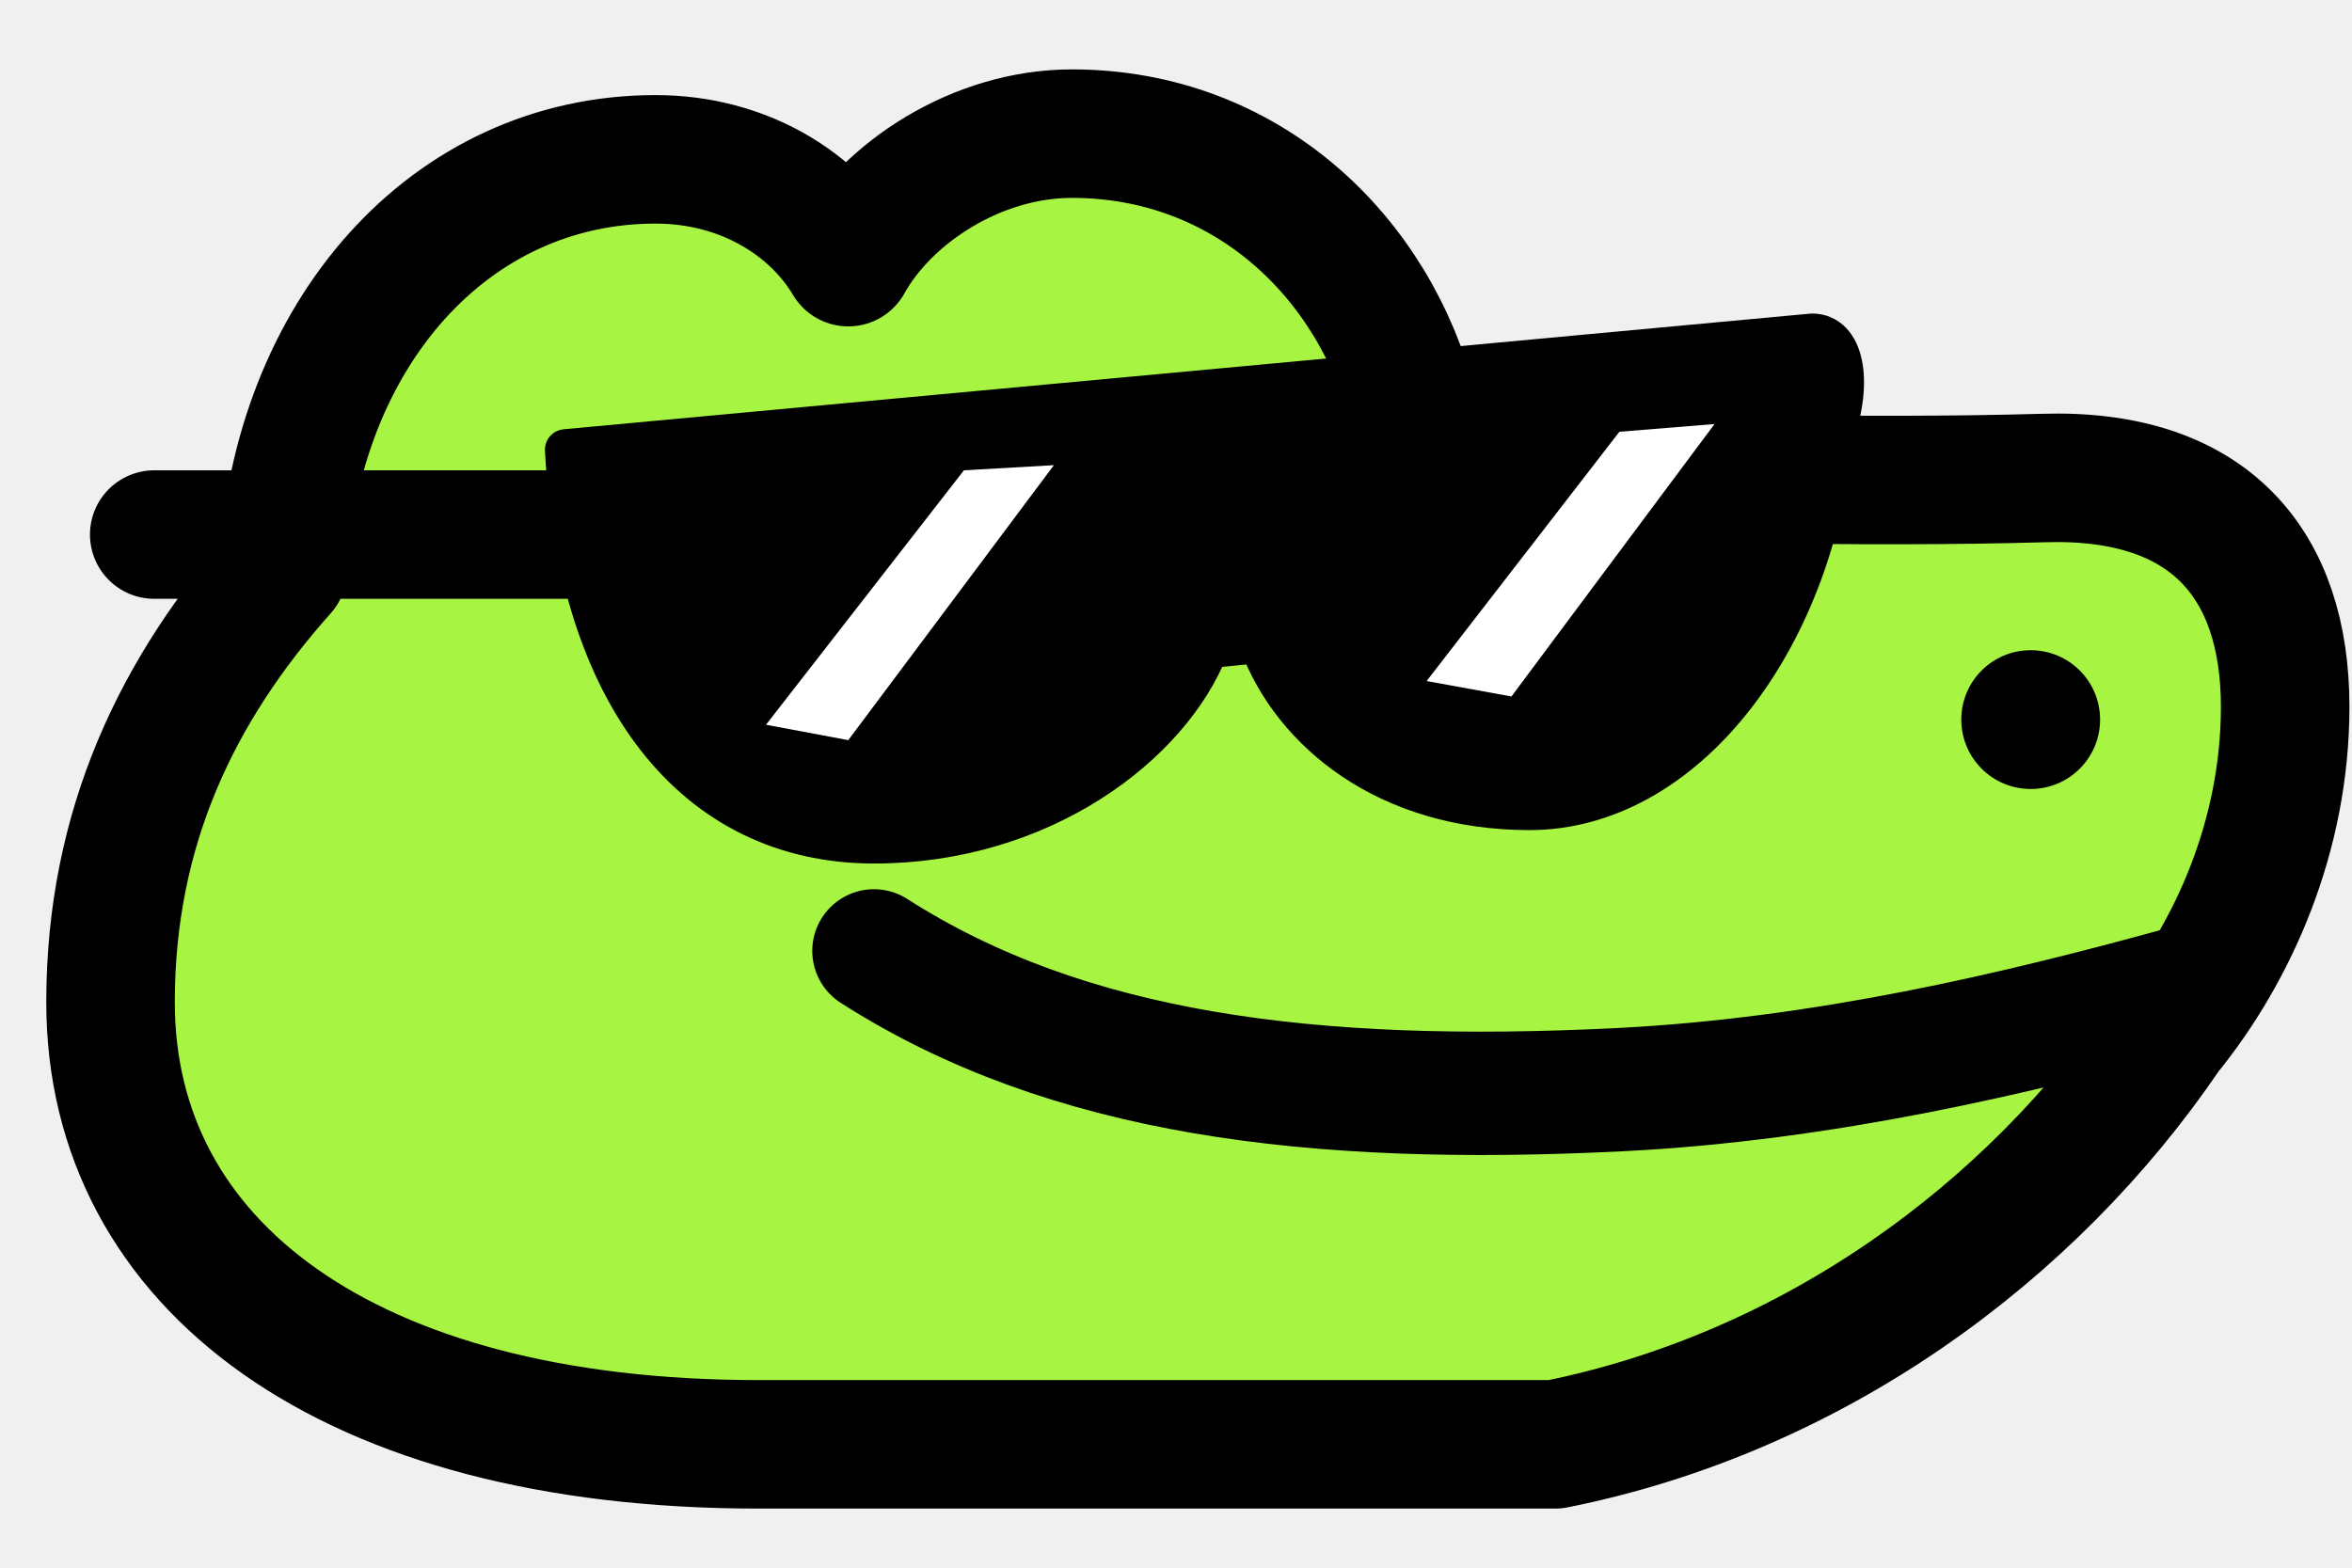
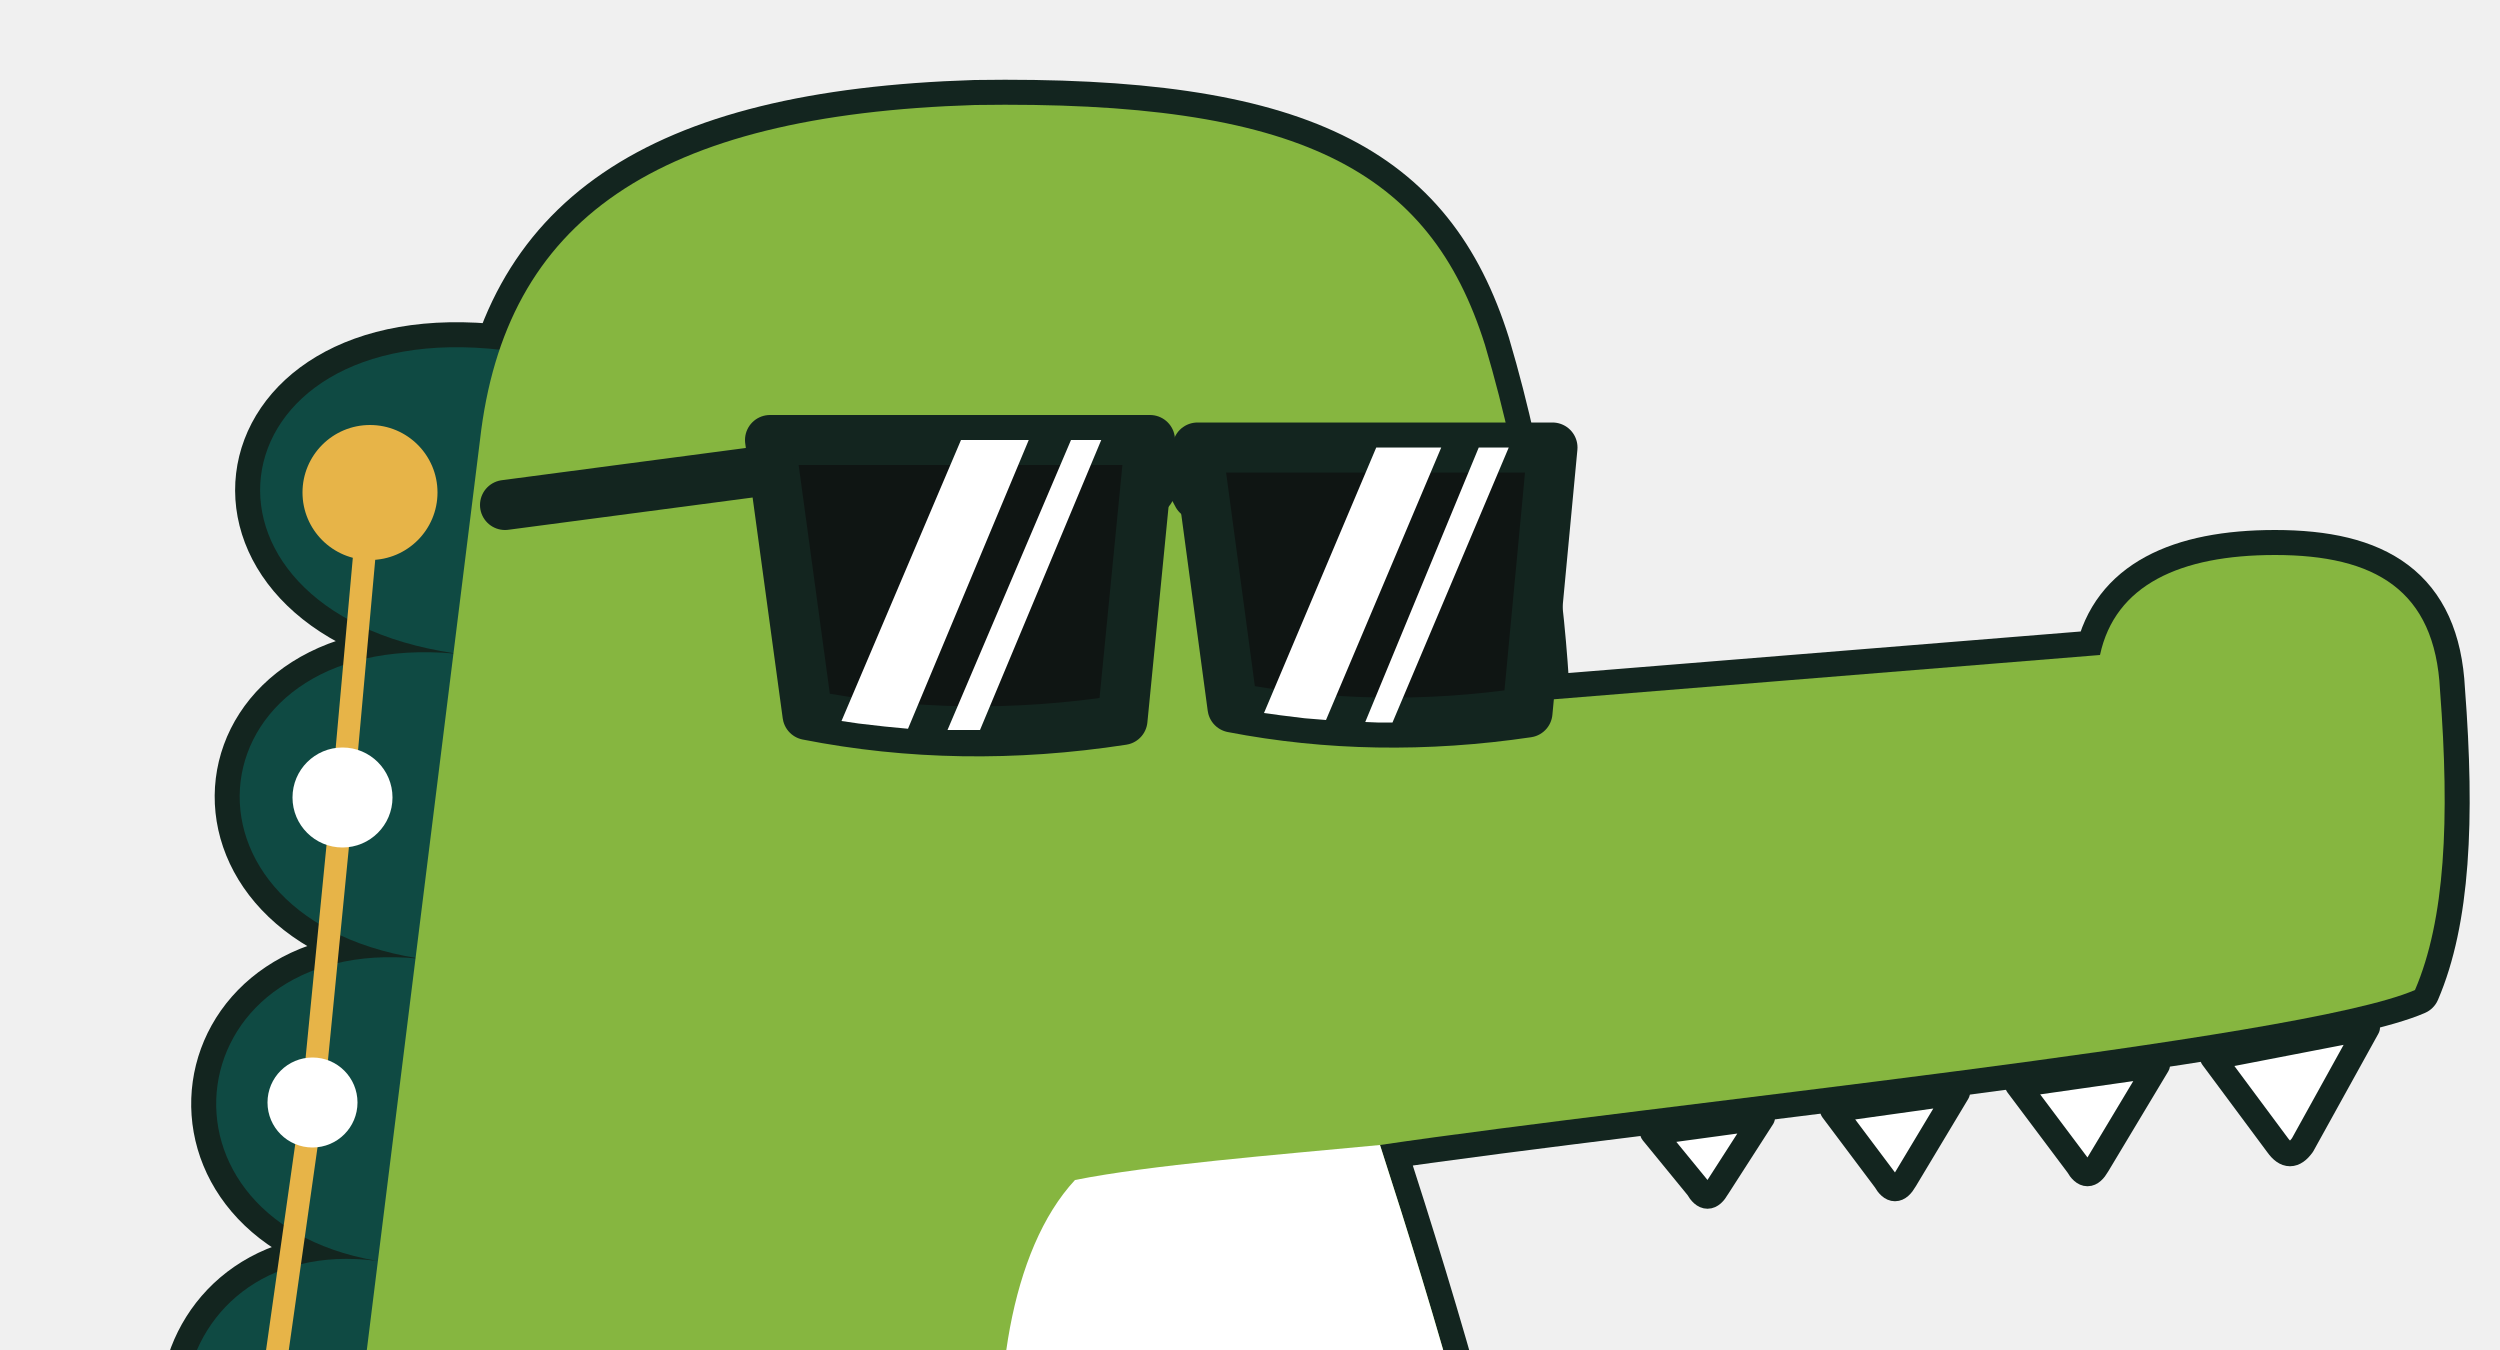
- <svg xmlns="http://www.w3.org/2000/svg" width="915" height="610" viewBox="545 170 915 610">
-   <g fill="#a8f442" stroke="#000000" stroke-width="50" stroke-linejoin="round" stroke-linecap="round">
-     <path d="M655 392 C660 300 720 232 800 232 C835 232 862 250 875 272 C890 245 925 222 962 222 C1030 222 1080 270 1095 330 L1100 352 C1180 356 1270 358 1340 356 C1405 354 1434 390 1434 445 C1434 495 1414 540 1388 572 C1335 650 1250 712 1150 732 L840 732 C680 732 588 662 588 560 C588 492 614 438 655 392 Z" />
-     <path fill="none" stroke-width="48" d="M885 540 C960 588 1055 600 1175 594 C1255 590 1330 572 1392 555" />
+ <svg xmlns="http://www.w3.org/2000/svg" width="1000" height="540" viewBox="170 244 1000 540">
+   <g stroke="#13251f" stroke-width="20" stroke-linejoin="round" fill="#13251f">
+     <path d="M431 392 L371 384 C252 370 237 492 357 506 C246 492 231 614 342 628 C240 614 223 735 325 749 C232 733 211 854 304 870 C221 849 191 968 274 989 C216 939 136 1033 194 1082 C174 1018 58 1054 78 1118 L300 1180 L480 420 Z" />
+     <path d="M362 420 C372 332 432 290 560 286 C690 284 742 312 764 382 C780 436 786 486 788 524 L1010 506 C1016 478 1042 466 1080 466 C1120 466 1144 480 1146 520 C1150 572 1148 612 1136 640 C1090 660 830 686 722 702 C744 770 768 850 782 930 C796 1010 794 1100 770 1170 L740 1302 L374 1302 C240 1298 100 1256 30 1190 C10 1170 -12 1140 -30 1112 C90 1112 222 1082 266 1010 C292 964 302 900 312 822 Z" />
+     <path d="M765 847 C821 887 876 952 912 1012 L888 1046 L875 1016 L856 1050 L843 1016 L825 1040 L821 1010 L792 1016 L791 1013 L791 1010 L791 1007 L791 1004 L791 1001 L791 998 L791 995 L790 991 L790 988 L790 985 L790 982 L789 979 L789 976 L789 973 L789 970 L788 967 L788 963 L787 960 L787 957 L787 954 L786 951 L786 948 L785 945 L785 942 L785 939 L784 936 L784 933 L783 930 L782 927 L782 924 L781 921 L781 918 L780 915 L780 912 L779 909 L779 906 L778 903 L777 900 L777 897 L776 894 L775 891 L775 888 L774 885 L773 882 L773 879 L772 876 L771 873 L771 870 L770 867 L769 864 L769 861 L768 858 L767 855 L767 852 L766 849 L765 847 Z" />
+     <path d="M740 1302 C736 1210 752 1128 792 1104 C846 1112 872 1196 872 1302 Z" />
+     <path d="M456 1302 V1260 C456 1240 472 1230 496 1230 H654 C684 1230 700 1252 700 1276 V1302 Z" />
+     <path d="M736 1302 V1260 C736 1240 752 1230 776 1230 H926 C956 1230 972 1252 972 1276 V1302 Z" />
+   </g>
+   <g fill="#0f4a43">
+     <path d="M431 392 L371 384 C252 370 237 492 357 506 C246 492 231 614 342 628 C240 614 223 735 325 749 C232 733 211 854 304 870 C221 849 191 968 274 989 C216 939 136 1033 194 1082 C174 1018 58 1054 78 1118 L300 1180 L480 420 Z" />
+   </g>
+   <path d="M318 441 L307 563 L295 685 L278 805 L261 927 L217 1019 L129 1081" fill="none" stroke="#e7b448" stroke-width="9" stroke-linejoin="round" stroke-linecap="round" />
+   <circle cx="318" cy="441" r="27" fill="#e7b448" />
+   <g fill="#ffffff">
+     <circle cx="307" cy="563" r="20" />
+     <circle cx="295" cy="685" r="18" />
+     <circle cx="278" cy="805" r="16" />
+     <circle cx="261" cy="927" r="15" />
+     <circle cx="217" cy="1019" r="13" />
+     <circle cx="129" cy="1081" r="12" />
+   </g>
+   <g fill="#86b640">
+     <path d="M362 420 C372 332 432 290 560 286 C690 284 742 312 764 382 C780 436 786 486 788 524 L1010 506 C1016 478 1042 466 1080 466 C1120 466 1144 480 1146 520 C1150 572 1148 612 1136 640 C1090 660 830 686 722 702 C744 770 768 850 782 930 C796 1010 794 1100 770 1170 L740 1302 L374 1302 C240 1298 100 1256 30 1190 C10 1170 -12 1140 -30 1112 C90 1112 222 1082 266 1010 C292 964 302 900 312 822 Z" />
+   </g>
+   <g fill="#ffffff" stroke="#13251f" stroke-width="10" stroke-linejoin="round">
+     <path d="M831.0 697 L875.0 691 L857 719 Q853 726 849 719 Z" />
+     <path d="M903.0 688 L953.0 681 L932 716 Q928 723 924 716 Z" />
+     <path d="M977.0 678 L1033.0 670 L1009 710 Q1005 717 1001 710 Z" />
+     <path d="M1055.0 667 L1117.0 655 L1091 702 Q1086 709 1081 702 Z" />
+   </g>
+   <path fill="#ffffff" d="M722 702 C680 706 630 710 600 716 C574 744 566 800 572 852 L596 1062 C606 1150 620 1240 660 1302 L740 1302 L770 1170 C794 1100 796 1010 782 930 C768 850 744 770 722 702 Z" />
+   <g fill="#e7b448">
+     <path d="M650 813 L755.3 813 L764.1 847 L650 847 C627.3 847 627.3 813 650 813 Z" />
+     <path d="M678 953 L785.6 953 L789 987 L678 987 C655.3 987 655.3 953 678 953 Z" />
+     <path d="M664 1103 L785.8 1103 L779.3 1137 L664 1137 C641.3 1137 641.3 1103 664 1103 Z" />
+   </g>
+   <g fill="#86b640">
+     <path d="M765 847 C821 887 876 952 912 1012 L888 1046 L875 1016 L856 1050 L843 1016 L825 1040 L821 1010 L792 1016 L791 1013 L791 1010 L791 1007 L791 1004 L791 1001 L791 998 L791 995 L790 991 L790 988 L790 985 L790 982 L789 979 L789 976 L789 973 L789 970 L788 967 L788 963 L787 960 L787 957 L787 954 L786 951 L786 948 L785 945 L785 942 L785 939 L784 936 L784 933 L783 930 L782 927 L782 924 L781 921 L781 918 L780 915 L780 912 L779 909 L779 906 L778 903 L777 900 L777 897 L776 894 L775 891 L775 888 L774 885 L773 882 L773 879 L772 876 L771 873 L771 870 L770 867 L769 864 L769 861 L768 858 L767 855 L767 852 L766 849 L765 847 Z" />
+   </g>
+   <path d="M476 1074 C564 1070 610 1150 612 1250 L612 1302 L374 1302 L374 1200 Z" fill="#86b640" />
+   <g fill="#86b640">
+     <path d="M740 1302 C736 1210 752 1128 792 1104 C846 1112 872 1196 872 1302 Z" />
+   </g>
+   <g fill="#86b640">
+     <path d="M456 1302 V1260 C456 1240 472 1230 496 1230 H654 C684 1230 700 1252 700 1276 V1302 Z" />
+     <path d="M736 1302 V1260 C736 1240 752 1230 776 1230 H926 C956 1230 972 1252 972 1276 V1302 Z" />
+   </g>
+   <path d="M570 850 C616 902 646 960 656 1004 L618 998 L612 1028 L588 1004 L572 1038 L546 1004 L530 1034 L498 1000 C518 960 546 904 570 850 Z" fill="#86b640" />
+   <g fill="none" stroke="#13251f" stroke-width="12" stroke-linecap="round">
+     <path d="M769.1 846.5 L770.3 851.2 L771.5 856 L772.6 860.7 L773.7 865.4 L774.8 870.2 L775.9 874.9 L777 879.7 L778 884.5 L779.1 889.3 L780.1 894 L781.1 898.8 L782 903.6 L783 908.4 L783.9 913.2 L784.8 918 L785.7 922.8 L786.6 927.6 L787.4 932.4 L788.2 937.2 L789 942.1 L789.7 946.9 L790.4 951.8 L791 956.7 L791.6 961.6 L792.2 966.6 L792.7 971.5 L793.2 976.5 L793.6 981.4 L794 986.4 L794.4 991.4 L794.7 996.4 L795 1001.4 L795.2 1006.4 L795.4 1011.4 L795.6 1016.4 L795.7 1021.4 L795.7 1021.4" stroke-width="10" stroke-linejoin="round" />
+     <path d="M570 850 C616 902 646 960 656 1004" />
+   </g>
+   <g fill="none" stroke="#13251f" stroke-width="11" stroke-linecap="round" stroke-linejoin="round">
+     <path d="M498 1000 L530 1034 L546 1004 L572 1038 L588 1004 L612 1028 L618 998 L656 1004" />
+   </g>
+   <g fill="#86b640" stroke="#13251f" stroke-width="12" stroke-linejoin="round">
+     <path d="M456 1302 V1260 C456 1240 472 1230 496 1230 H654 C684 1230 700 1252 700 1276 V1302 Z" />
+     <path d="M736 1302 V1260 C736 1240 752 1230 776 1230 H926 C956 1230 972 1252 972 1276 V1302 Z" />
+   </g>
+   <g stroke="#13251f" stroke-linecap="round" stroke-width="12">
+     <path d="M624 1302 V1270" />
+     <path d="M660 1302 V1270" />
+     <path d="M896 1302 V1270" />
+     <path d="M932 1302 V1270" />
  </g>
  <g>
-     <path fill="none" stroke="#000000" stroke-width="50" stroke-linecap="round" d="M605 378 H780" />
-     <path fill="#000000" stroke="#000000" stroke-width="16" stroke-linejoin="round" d="M765 345 L1250 300 C1262 300 1266 318 1258 340 C1250 420 1200 485 1140 485 C1085 485 1048 455 1035 420 L1015 422 C1000 460 950 498 885 498 C815 498 770 440 765 345 Z" />
+     <path d="M649 423 L791 423 L781 529 Q720 538 663 527 Z" fill="#0f1513" stroke="#13251f" stroke-width="20" stroke-linejoin="round" />
    <g fill="#ffffff">
-       <path d="M920 353 L955 351 L875 458 L843 452 Z" />
-       <path d="M1175 338 L1212 335 L1133 441 L1100 435 Z" />
+       <path d="M746.5 423 L700.4 532 L691.8 531.3 L682.1 530.1 L675.6 529.2 L720.5 423 Z" />
+       <path d="M721 533 L716.1 532.8 L761.5 423 L773.5 423 L727 533 L721 533 Z" />
    </g>
+     <path d="M478 420 L630 420 L619 532 Q554 542 493 530 Z" fill="#0f1513" stroke="#13251f" stroke-width="20" stroke-linejoin="round" />
+     <g fill="#ffffff">
+       <path d="M581.5 420 L533.2 535.5 L523.8 534.6 L513.4 533.4 L506.6 532.4 L554.4 420 Z" />
+       <path d="M562 536 L549 536 L598.4 420 L610.5 420 Z" />
+     </g>
+     <path d="M630 440 Q639 422 649 442" fill="none" stroke="#13251f" stroke-width="20" stroke-linecap="round" />
+     <path d="M478 432 L372 446" stroke="#13251f" stroke-width="20" stroke-linecap="round" />
  </g>
-   <circle cx="1335" cy="450" r="27" fill="#000000" />
</svg>
